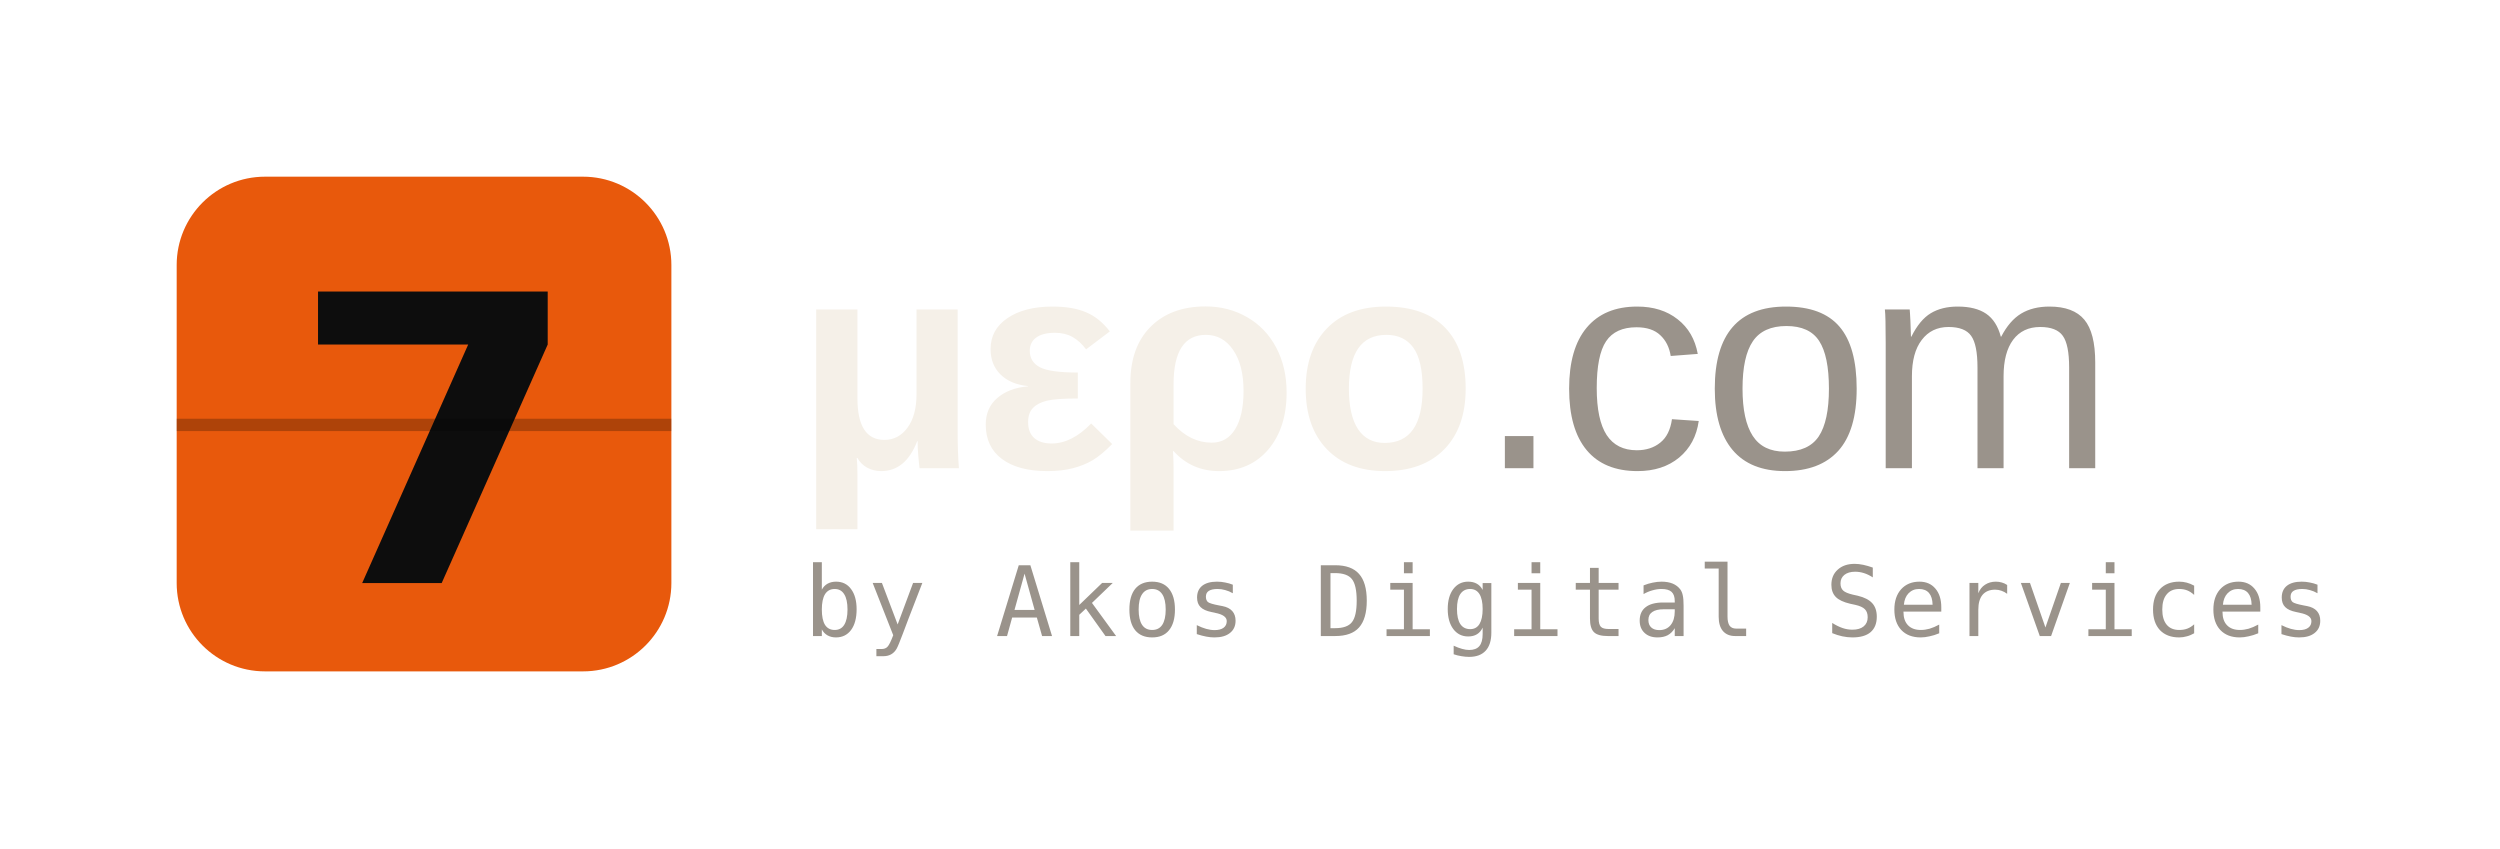
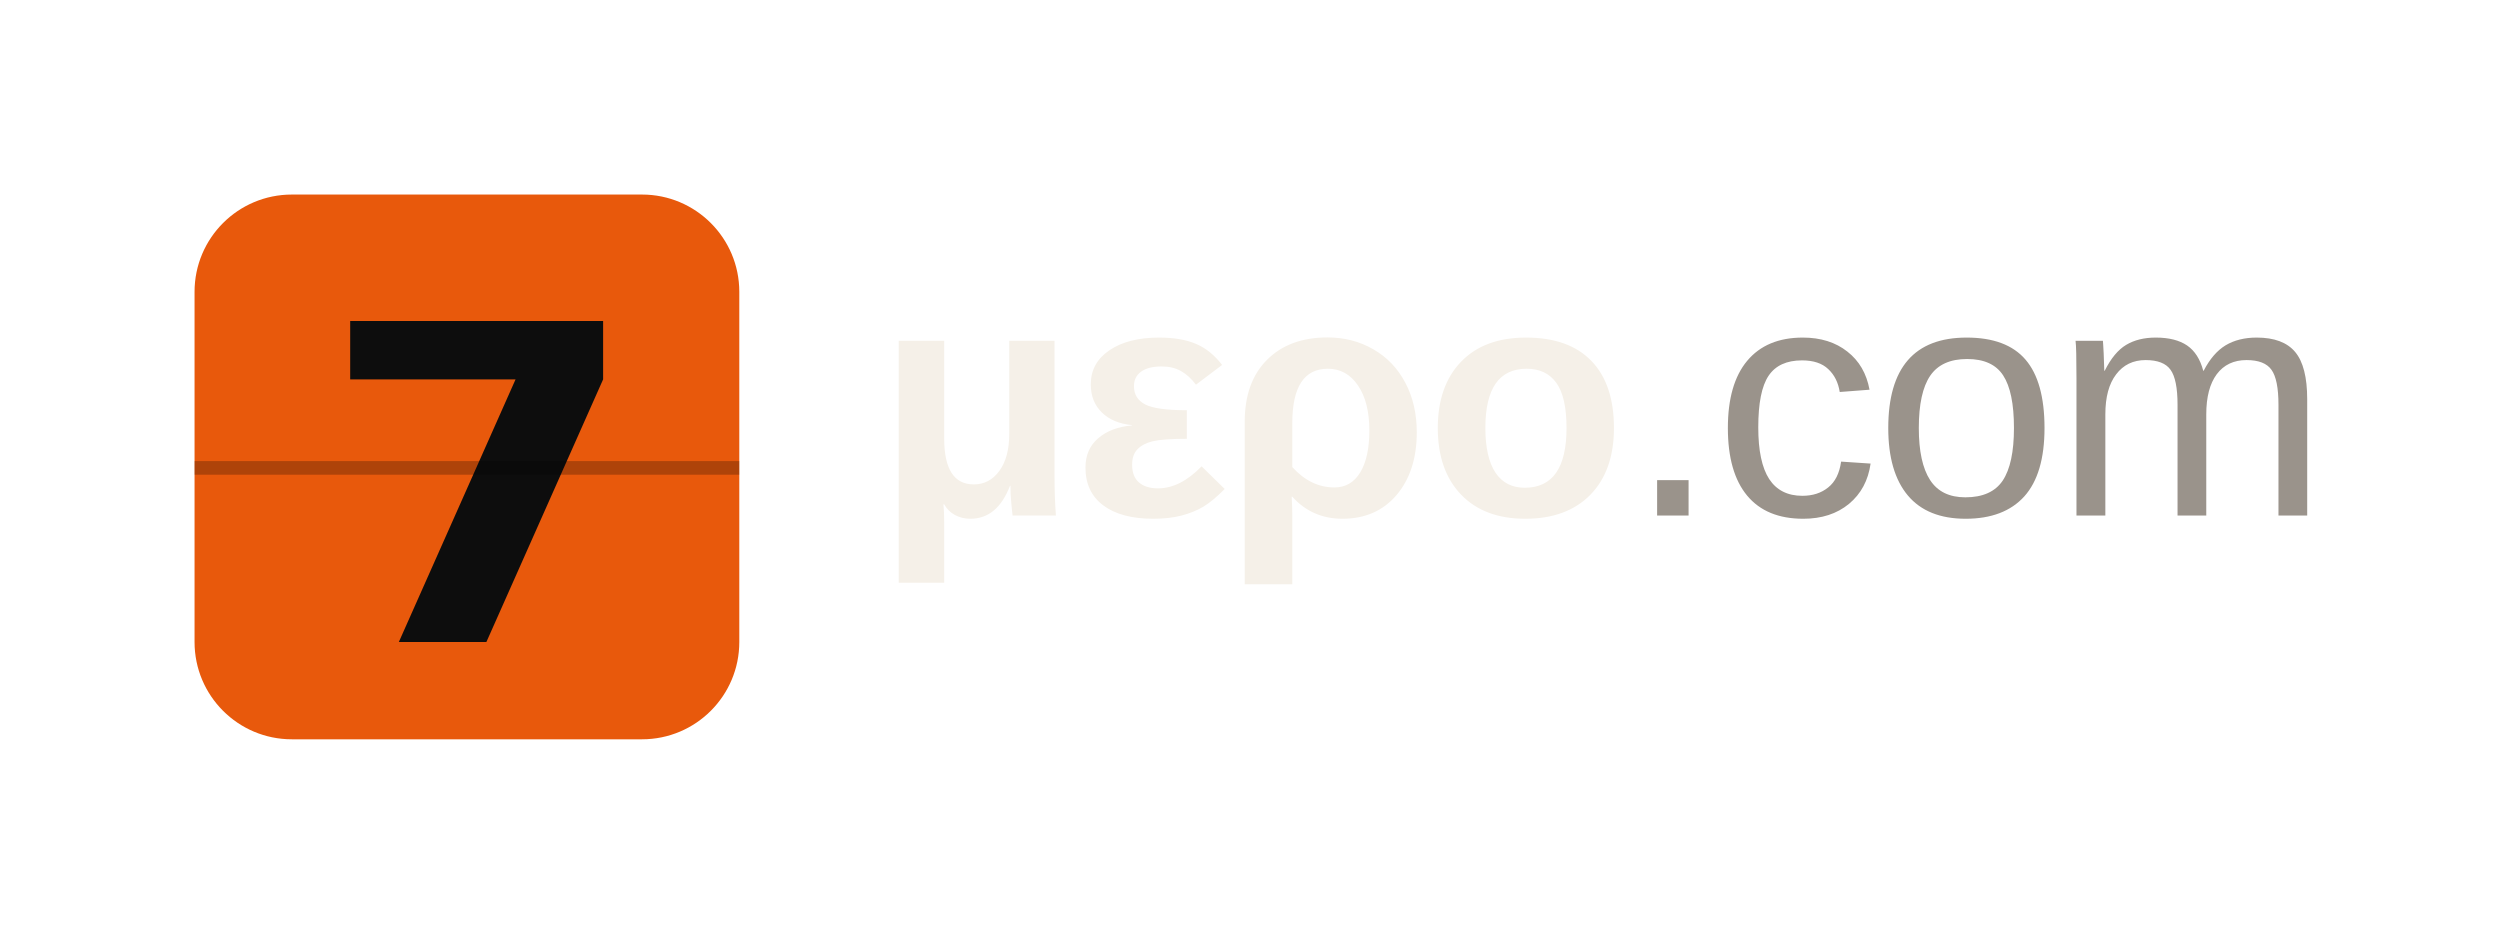
- <svg xmlns="http://www.w3.org/2000/svg" viewBox="-20 7 283 96" width="283" height="96" role="img" aria-label="7μερο.com · by Akos Digital Services">
+ <svg xmlns="http://www.w3.org/2000/svg" viewBox="-20 7 257 96" width="257" height="96" role="img" aria-label="7μερο.com">
  <g>
    <rect x="0" y="27" width="56" height="56" rx="10" fill="#E8590C" />
    <path d="M16,40 H42 V46 L30,73 H21 L33,46 H16 Z" fill="#0d0d0d" />
    <rect x="0" y="54.4" width="56" height="1.4" fill="#000" opacity="0.25" />
  </g>
  <text x="70" y="60" font-family="'IBM Plex Sans', 'Helvetica Neue', Arial, sans-serif" font-size="34" font-weight="700" fill="#f5f0e8" letter-spacing="-0.5">μερο<tspan fill="#9a938b" font-weight="400">.com</tspan>
  </text>
-   <text x="71" y="79" font-family="'IBM Plex Mono', ui-monospace, monospace" font-size="11" font-weight="500" fill="#9a938b" letter-spacing="0.6">by Akos Digital Services</text>
</svg>
